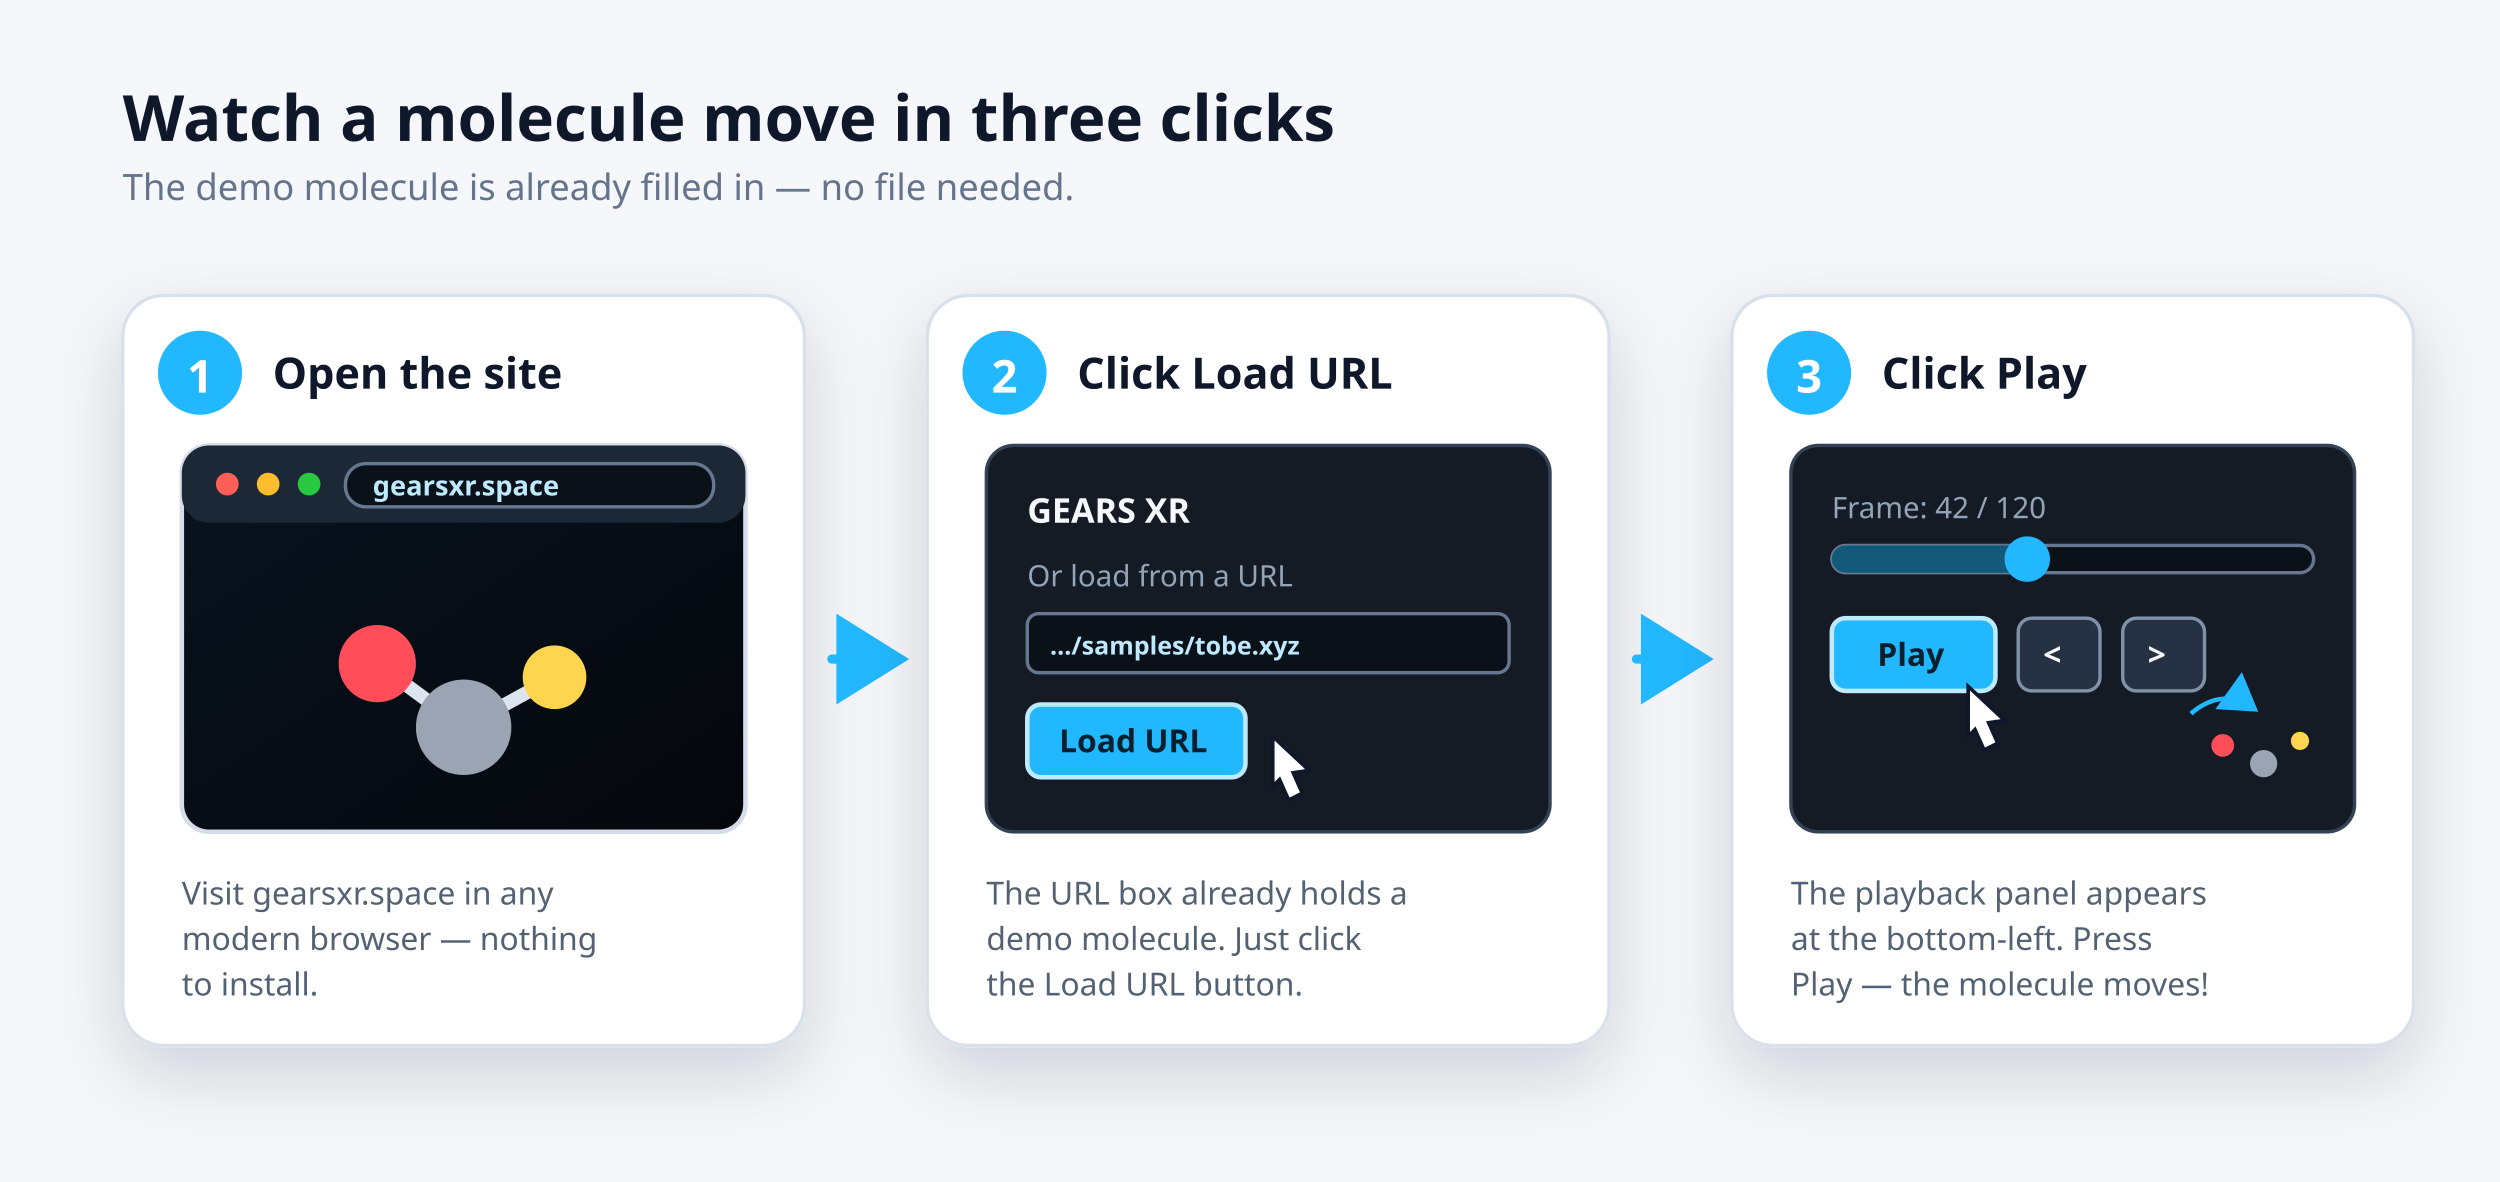
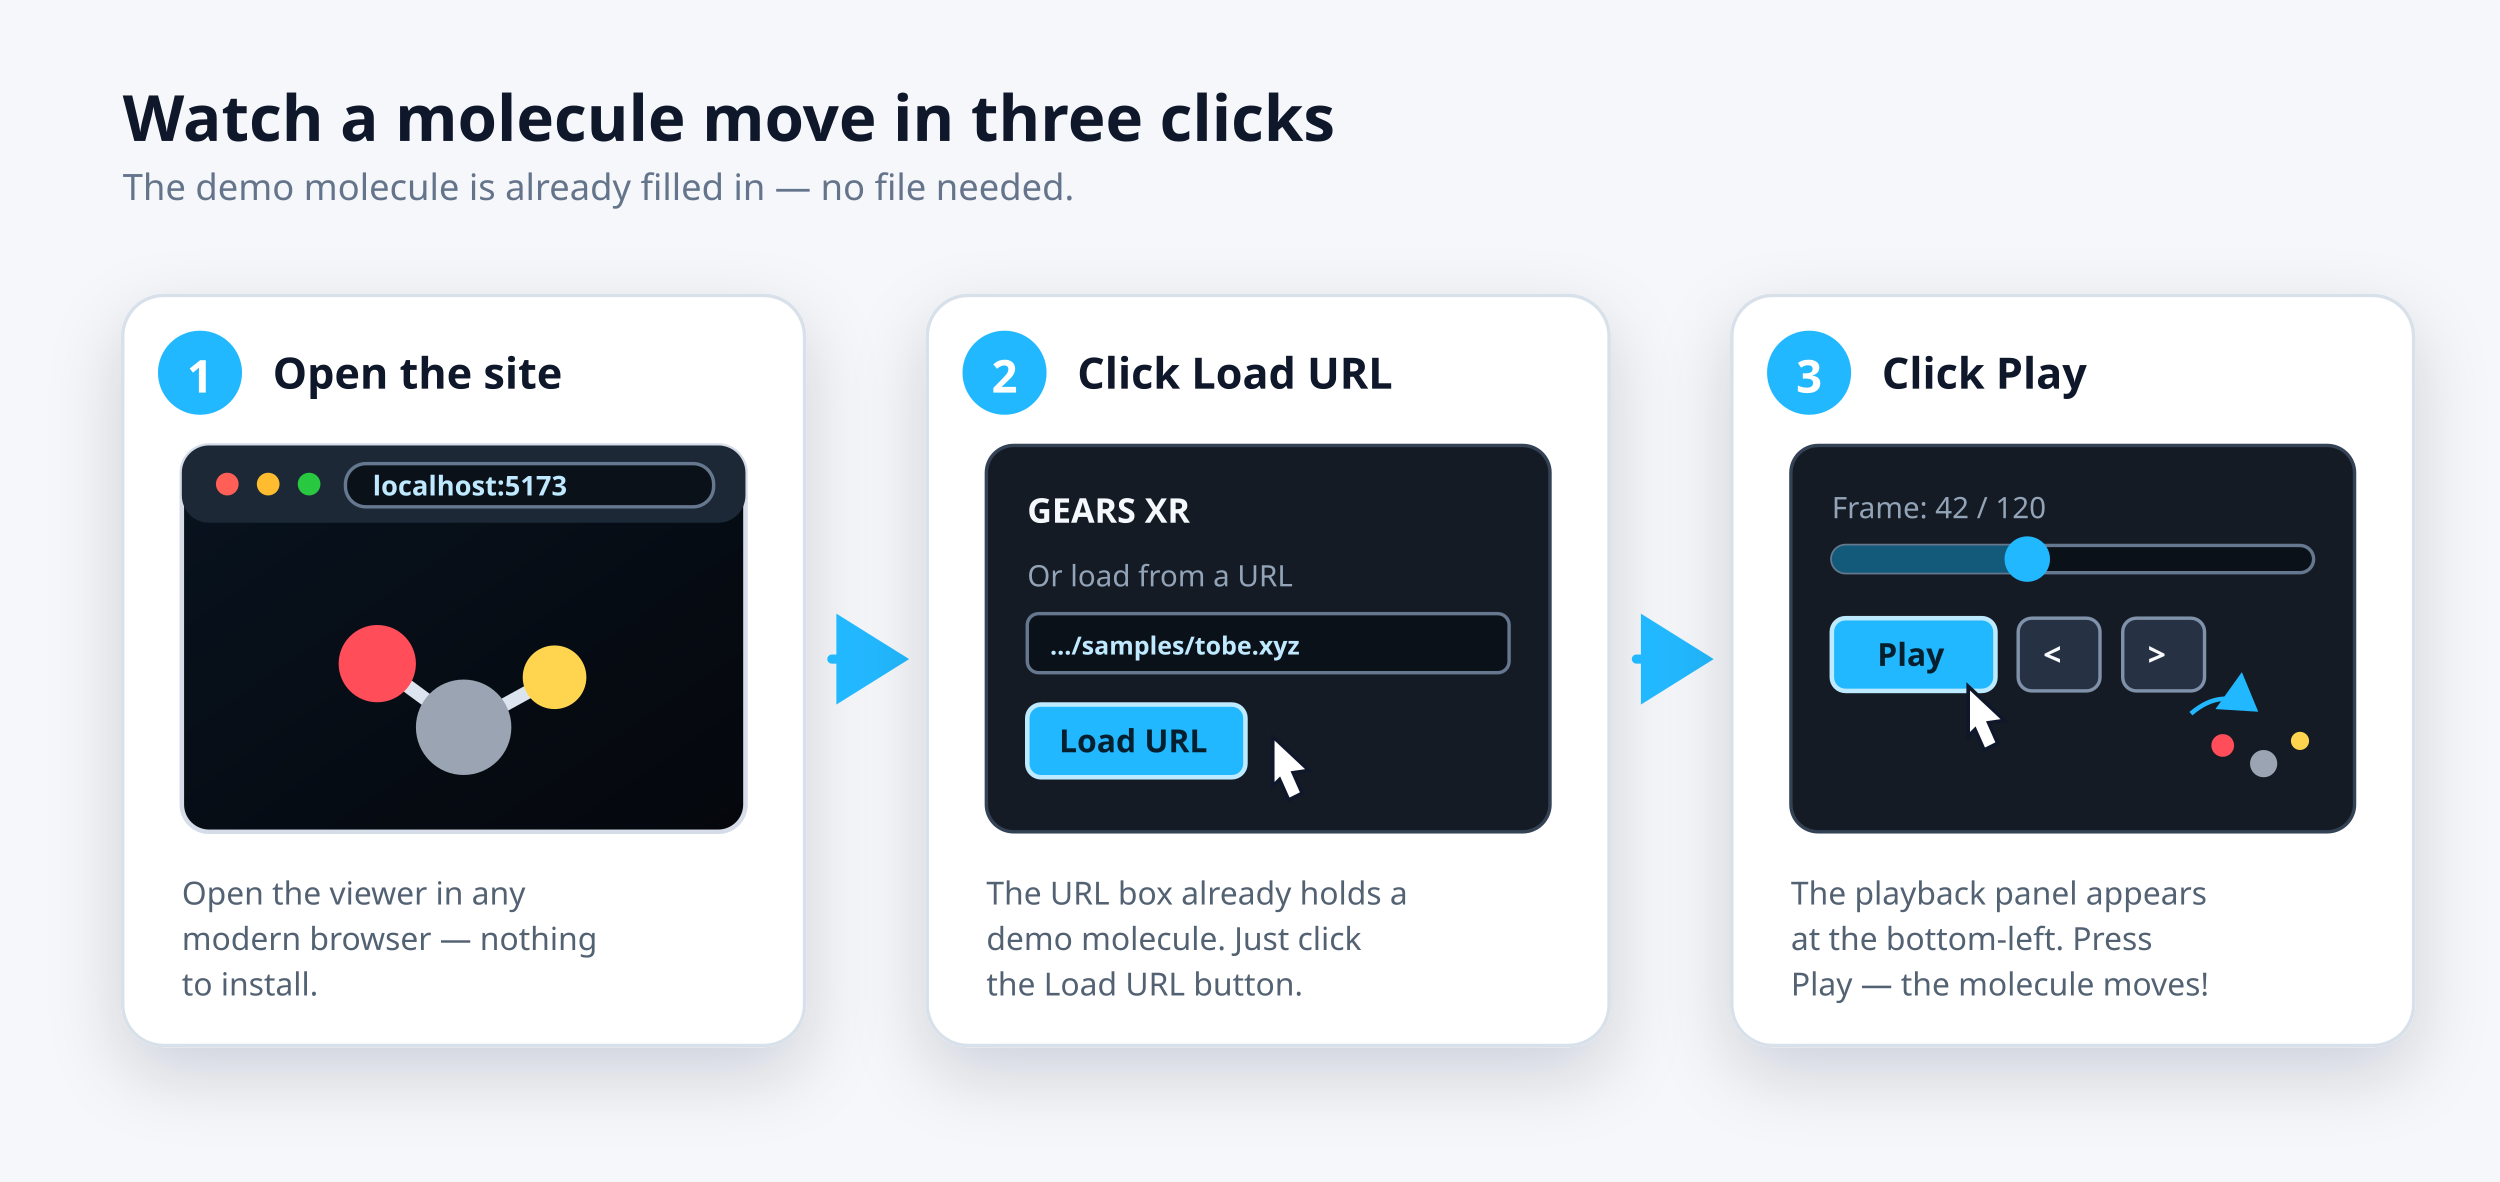
<svg xmlns="http://www.w3.org/2000/svg" width="1100" height="520" viewBox="0 0 1100 520" role="img" aria-labelledby="title desc">
  <defs>
    <filter id="shadow" x="-15%" y="-15%" width="130%" height="130%">
      <feDropShadow dx="0" dy="12" stdDeviation="16" flood-color="#0b1220" flood-opacity="0.16" />
    </filter>
    <linearGradient id="screen" x1="0" y1="0" x2="1" y2="1">
      <stop offset="0" stop-color="#08131f" />
      <stop offset="1" stop-color="#05070c" />
    </linearGradient>
    <style>
      .page { fill: #f5f7fb; }
      .card { fill: #ffffff; stroke: #d8e0ea; stroke-width: 1.5; filter: url(#shadow); }
      .screen { fill: url(#screen); stroke: #d6dde8; stroke-width: 2; }
      .mock { fill: #151b24; stroke: #344255; stroke-width: 1.5; }
      .field { fill: #0b1119; stroke: #657890; stroke-width: 1.5; }
      .button { fill: #263244; stroke: #7f92aa; stroke-width: 1.5; }
      .buttonHot { fill: #22b8ff; stroke: #bdeaff; stroke-width: 2; }
      .buttonText { fill: #f8fafc; font: 800 14px system-ui, sans-serif; }
      .buttonHotText { fill: #04202e; font: 800 14px system-ui, sans-serif; }
      .muted { fill: #93a4b8; font: 13px system-ui, sans-serif; }
      .badge { fill: #22b8ff; stroke: #ffffff; stroke-width: 3; }
      .badgeText { fill: white; font: 800 20px system-ui, sans-serif; text-anchor: middle; dominant-baseline: central; }
      .stepTitle { fill: #0f172a; font: 800 19px system-ui, sans-serif; }
      .stepText { fill: #536273; font: 14px system-ui, sans-serif; }
      .arrow { stroke: #22b8ff; stroke-width: 4; fill: none; stroke-linecap: round; }
      .atomBond { stroke: #dce4ef; stroke-width: 6; stroke-linecap: round; }
      .cursor { fill: #ffffff; stroke: #0f172a; stroke-width: 1.6; }
    </style>
    <marker id="arrowHead" markerWidth="10" markerHeight="10" refX="7" refY="5" orient="auto">
      <path d="M0 0 L8 5 L0 10 z" fill="#22b8ff" />
    </marker>
  </defs>
  <rect class="page" width="1100" height="520" />
  <text x="54" y="62" fill="#0f172a" style="font: 800 28px system-ui, sans-serif;">Watch a molecule move in three clicks</text>
  <text x="54" y="88" fill="#64748b" style="font: 16px system-ui, sans-serif;">The demo molecule is already filled in — no file needed.</text>
  <g transform="translate(54 130)">
    <rect class="card" width="300" height="330" rx="18" />
    <circle class="badge" cx="34" cy="34" r="20" />
    <text class="badgeText" x="34" y="35">1</text>
    <text class="stepTitle" x="66" y="41">Open the site</text>
    <g transform="translate(26 66)">
      <rect class="screen" width="248" height="170" rx="12" />
      <rect x="0" y="0" width="248" height="34" rx="12" fill="#1c2836" />
      <rect x="12" y="34" width="248" height="2" fill="none" />
      <circle cx="20" cy="17" r="5" fill="#ff5f57" />
      <circle cx="38" cy="17" r="5" fill="#febc2e" />
      <circle cx="56" cy="17" r="5" fill="#28c840" />
      <rect class="field" x="72" y="8" width="162" height="19" rx="9" />
-       <text x="84" y="22" fill="#bfe9ff" style="font: 700 12px system-ui, sans-serif;">gearsxr.space</text>
+       <text x="84" y="22" fill="#bfe9ff" style="font: 700 12px system-ui, sans-serif;">localhost:5173</text>
      <g transform="translate(124 106)">
        <line class="atomBond" x1="-38" y1="-10" x2="0" y2="18" />
        <line class="atomBond" x1="0" y1="18" x2="40" y2="-4" />
        <circle cx="-38" cy="-10" r="17" fill="#ff4d5a" />
        <circle cx="0" cy="18" r="21" fill="#9aa4b2" />
        <circle cx="40" cy="-4" r="14" fill="#ffd54f" />
      </g>
    </g>
-     <text class="stepText" x="26" y="268">Visit gearsxr.space in any</text>
+     <text class="stepText" x="26" y="268">Open the viewer in any</text>
    <text class="stepText" x="26" y="288">modern browser — nothing</text>
    <text class="stepText" x="26" y="308">to install.</text>
  </g>
  <path class="arrow" d="M366 290 H396" marker-end="url(#arrowHead)" />
  <g transform="translate(408 130)">
    <rect class="card" width="300" height="330" rx="18" />
    <circle class="badge" cx="34" cy="34" r="20" />
    <text class="badgeText" x="34" y="35">2</text>
    <text class="stepTitle" x="66" y="41">Click Load URL</text>
    <g transform="translate(26 66)">
      <rect class="mock" width="248" height="170" rx="12" />
      <text x="18" y="34" fill="#f5f8fc" style="font: 700 15px system-ui, sans-serif;">GEARS XR</text>
      <text class="muted" x="18" y="62">Or load from a URL</text>
      <rect class="field" x="18" y="74" width="212" height="26" rx="5" />
      <text x="28" y="92" fill="#bfe9ff" style="font: 600 11px system-ui, sans-serif;">.../samples/tobe.xyz</text>
      <rect class="buttonHot" x="18" y="114" width="96" height="32" rx="6" />
      <text class="buttonHotText" x="32" y="135">Load URL</text>
      <path class="cursor" d="M126 150 l0 -22 l16 15 l-7 1 l4 9 l-6 3 l-4 -9 z" />
    </g>
    <text class="stepText" x="26" y="268">The URL box already holds a</text>
    <text class="stepText" x="26" y="288">demo molecule. Just click</text>
    <text class="stepText" x="26" y="308">the Load URL button.</text>
  </g>
  <path class="arrow" d="M720 290 H750" marker-end="url(#arrowHead)" />
  <g transform="translate(762 130)">
    <rect class="card" width="300" height="330" rx="18" />
    <circle class="badge" cx="34" cy="34" r="20" />
    <text class="badgeText" x="34" y="35">3</text>
    <text class="stepTitle" x="66" y="41">Click Play</text>
    <g transform="translate(26 66)">
      <rect class="mock" width="248" height="170" rx="12" />
      <text class="muted" x="18" y="32">Frame: 42 / 120</text>
      <rect class="field" x="18" y="44" width="212" height="12" rx="6" />
      <rect x="18" y="44" width="86" height="12" rx="6" fill="#135a7a" />
      <circle cx="104" cy="50" r="10" fill="#22b8ff" />
      <rect class="buttonHot" x="18" y="76" width="72" height="32" rx="6" />
      <text class="buttonHotText" x="38" y="97">Play</text>
      <rect class="button" x="100" y="76" width="36" height="32" rx="6" />
      <text class="buttonText" x="111" y="97">&lt;</text>
      <rect class="button" x="146" y="76" width="36" height="32" rx="6" />
      <text class="buttonText" x="157" y="97">&gt;</text>
      <path class="cursor" d="M78 128 l0 -22 l16 15 l-7 1 l4 9 l-6 3 l-4 -9 z" />
      <g transform="translate(190 132)">
        <circle cx="0" cy="0" r="5" fill="#ff4d5a" />
        <circle cx="18" cy="8" r="6" fill="#9aa4b2" />
        <circle cx="34" cy="-2" r="4" fill="#ffd54f" />
        <path d="M-14 -14 q14 -12 28 -2" stroke="#22b8ff" stroke-width="2" fill="none" marker-end="url(#arrowHead)" />
      </g>
    </g>
    <text class="stepText" x="26" y="268">The playback panel appears</text>
    <text class="stepText" x="26" y="288">at the bottom-left. Press</text>
    <text class="stepText" x="26" y="308">Play — the molecule moves!</text>
  </g>
</svg>
